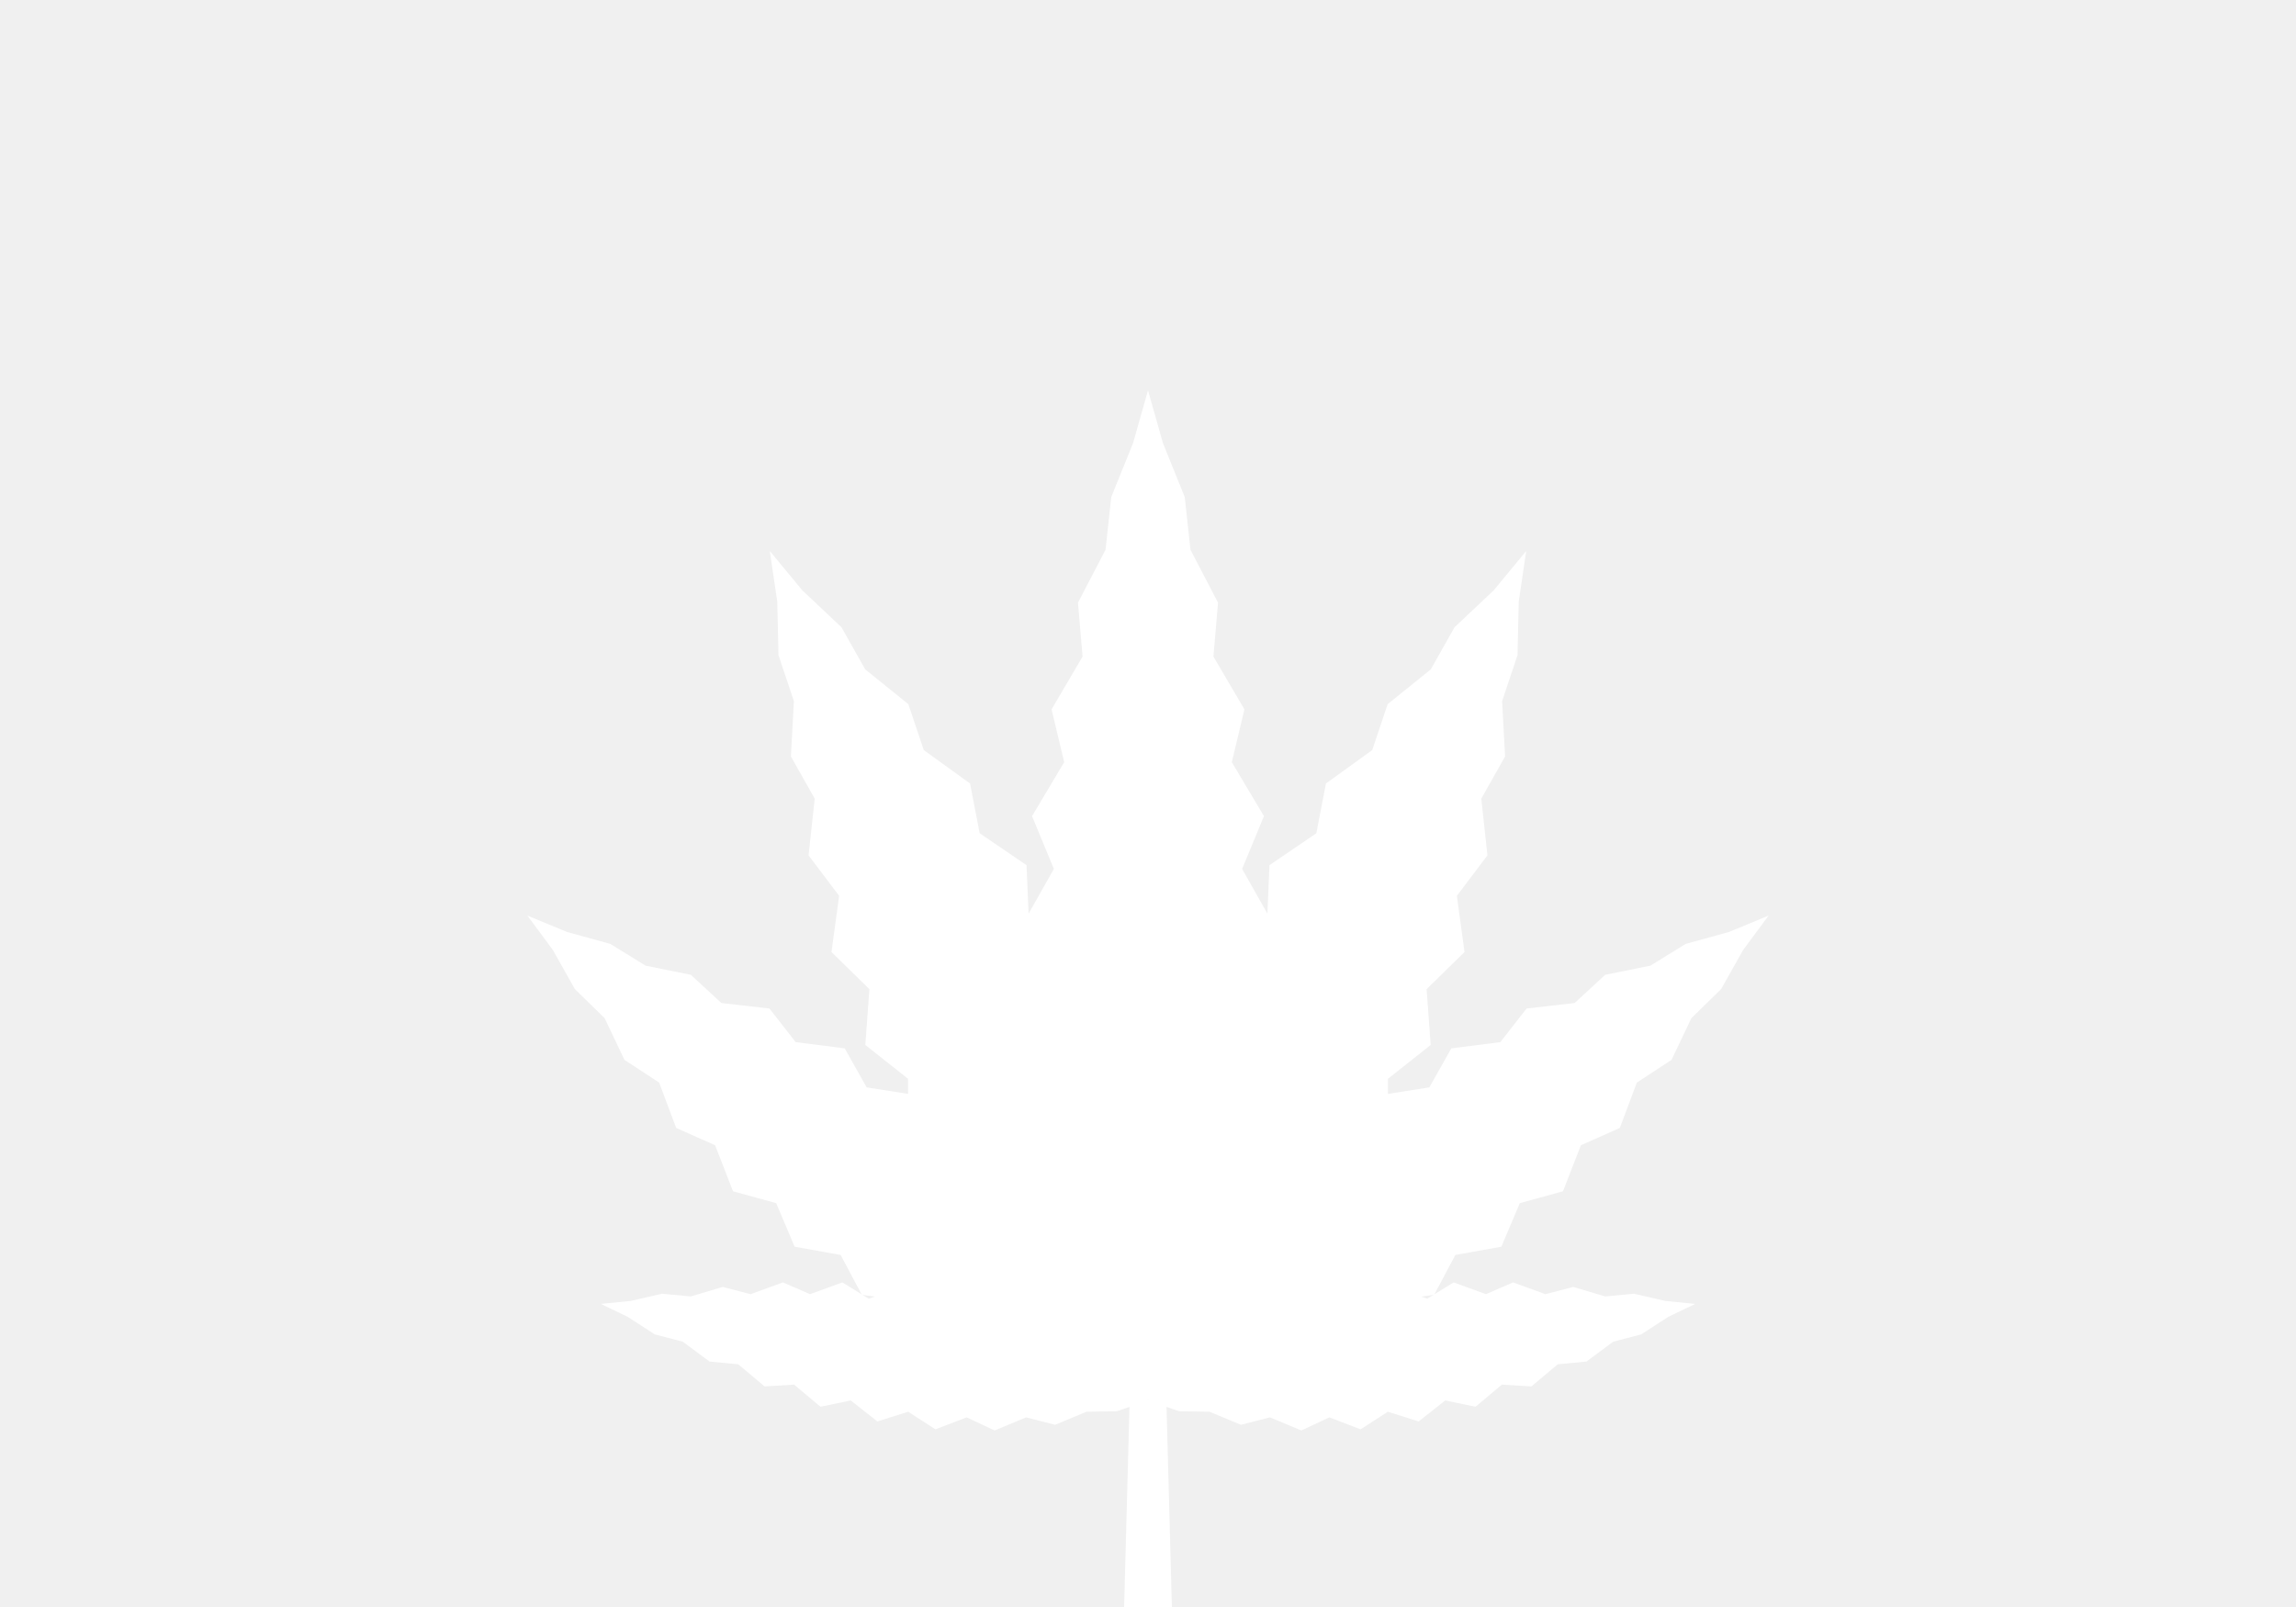
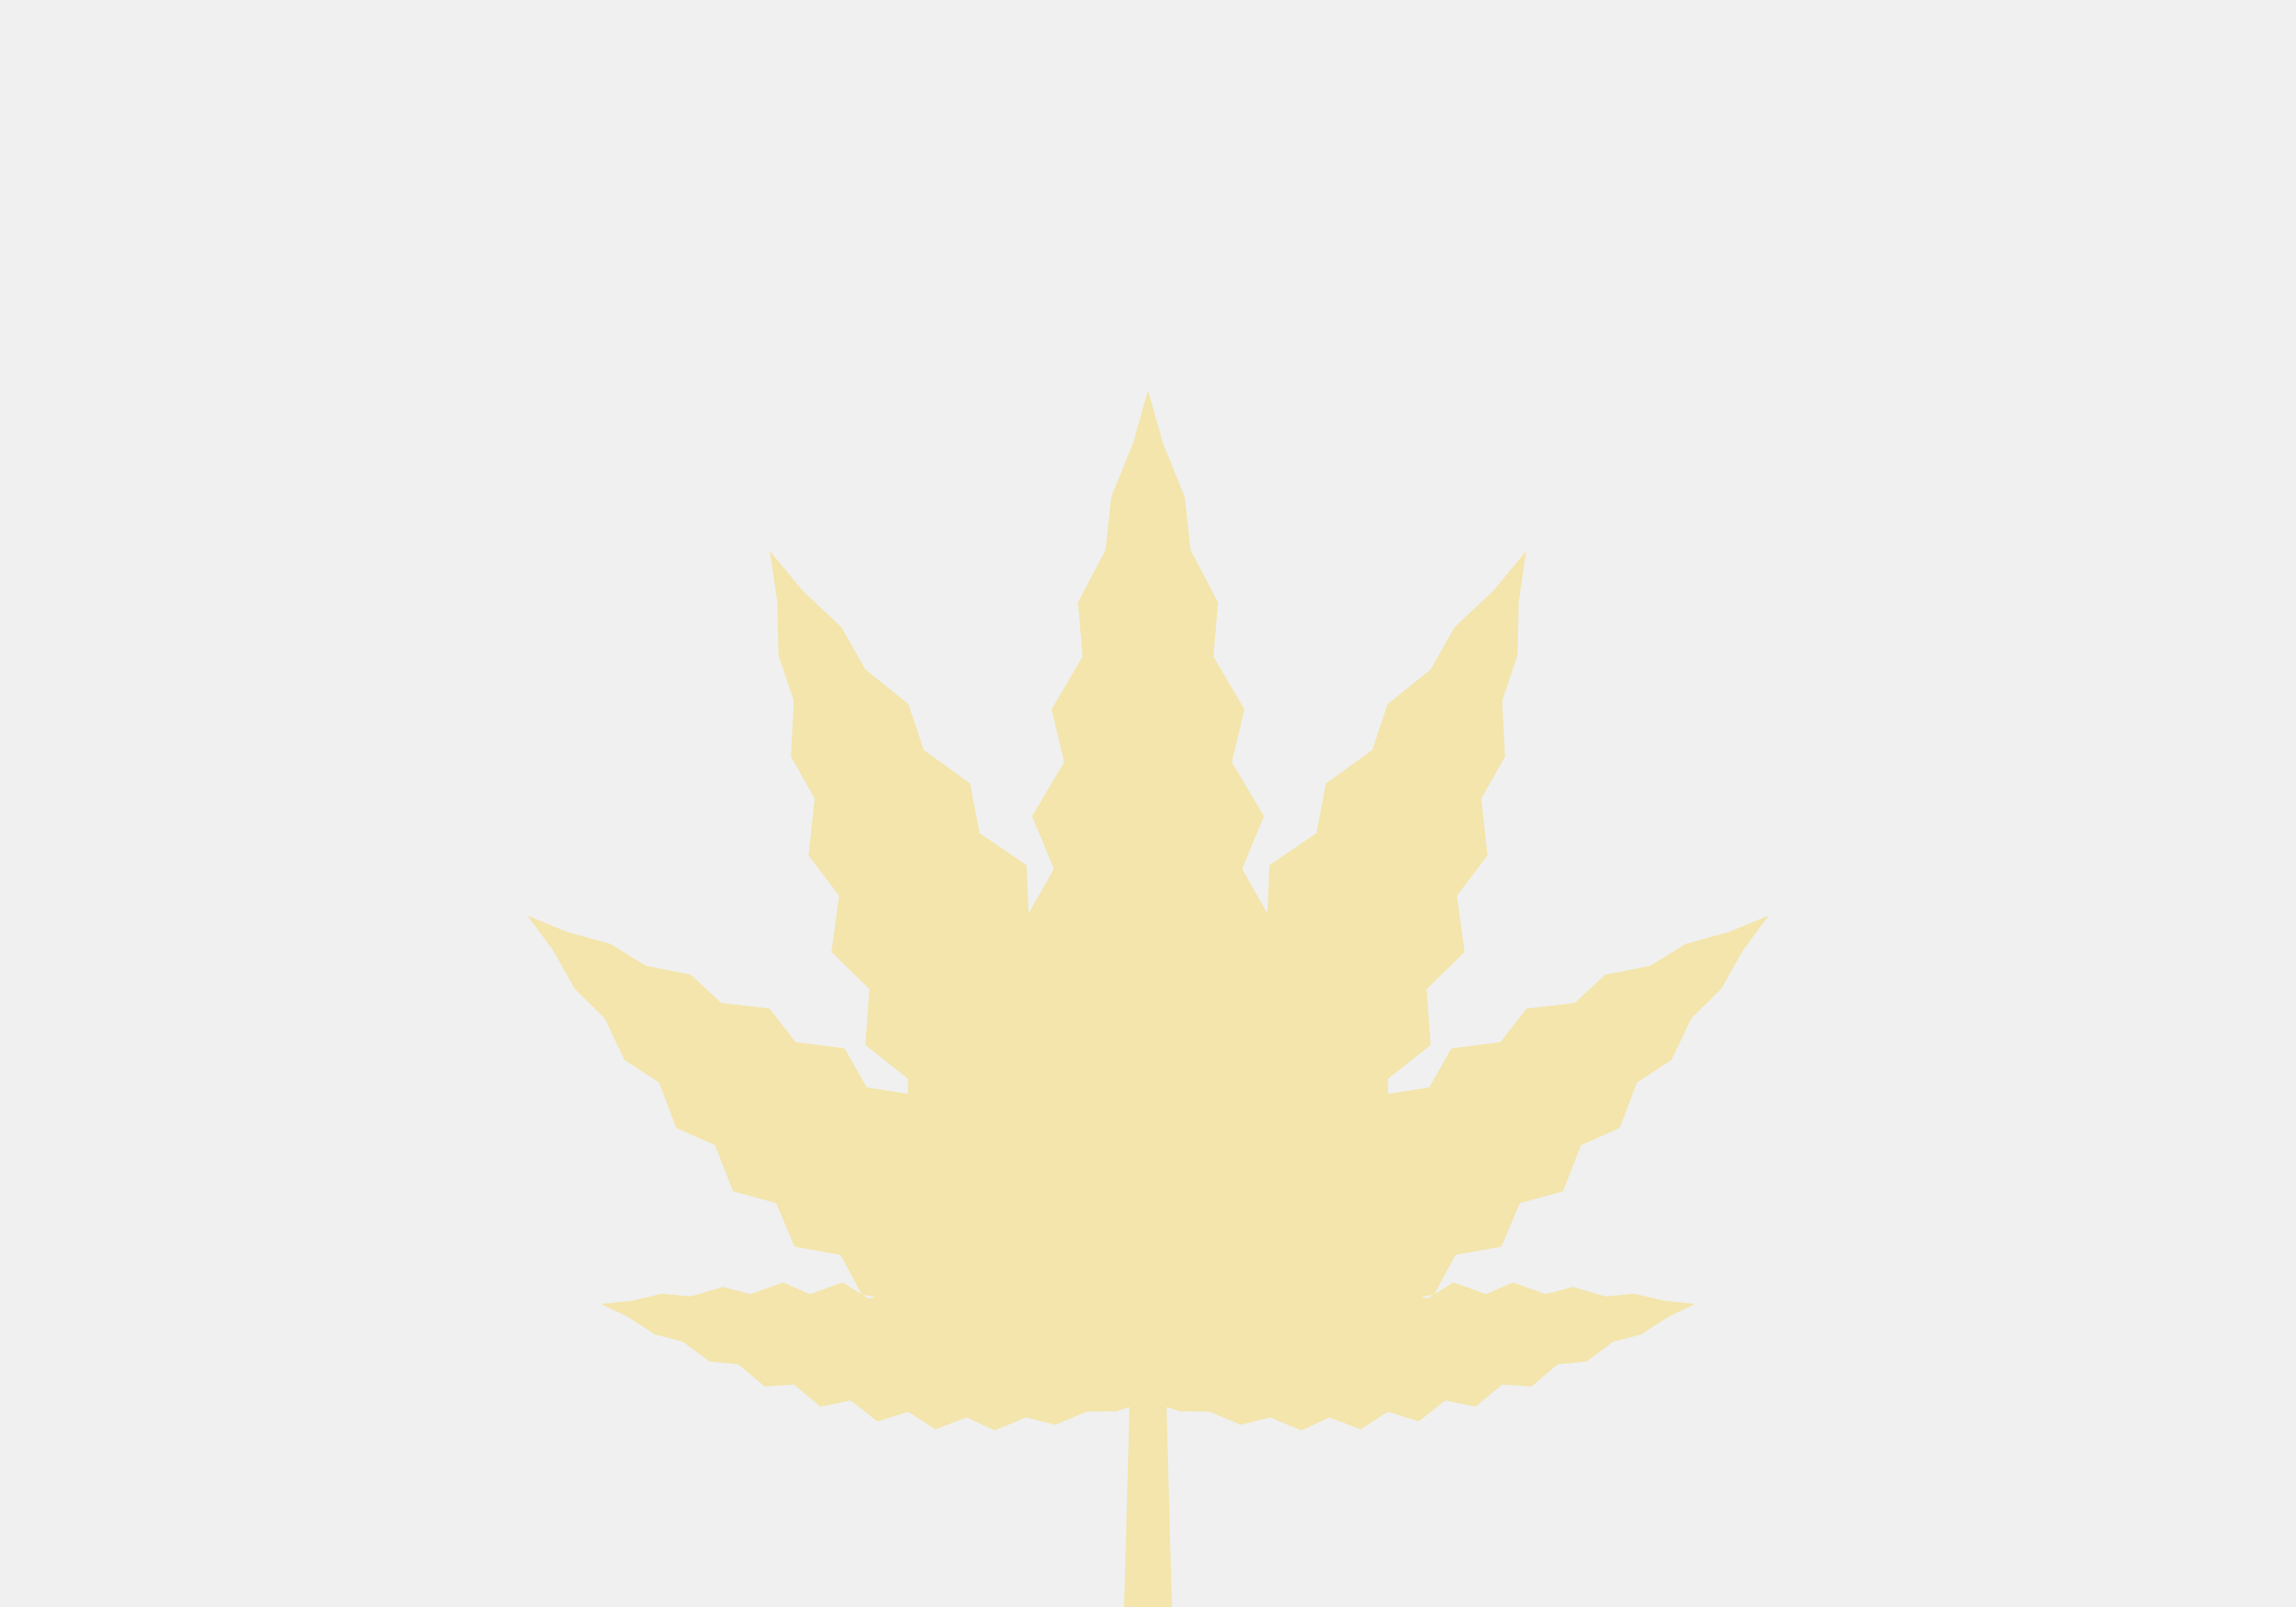
<svg xmlns="http://www.w3.org/2000/svg" viewBox="-100 -100 200 140">
-   <g fill="#ffffff" transform="translate(0,22)">
+   <g fill="#f3e5ab" transform="translate(0,22)">
    <path d="M0,0 L1.4,-2.5 L1.9,-5.1 L3.5,-7.6 L3.3,-10.2 L4.9,-12.7 L4.2,-15.3 L5.7,-17.8 L4.6,-20.4 L5.9,-22.9 L4.5,-25.5 L5.5,-28.0 L4.0,-30.6 L4.6,-33.1 L3.1,-35.7 L3.3,-38.2 L2.0,-40.8 L1.8,-43.3 L0.7,-45.9 L0,-48.4 L-0.7,-45.9 L-1.8,-43.3 L-2.0,-40.8 L-3.3,-38.2 L-3.1,-35.7 L-4.6,-33.1 L-4.0,-30.6 L-5.5,-28.0 L-4.5,-25.5 L-5.9,-22.9 L-4.6,-20.4 L-5.7,-17.8 L-4.2,-15.3 L-4.9,-12.7 L-3.3,-10.2 L-3.5,-7.6 L-1.9,-5.1 L-1.4,-2.5 Z" transform="rotate(-80)" />
    <path d="M0,0 L2.0,-3.6 L2.8,-7.2 L4.9,-10.8 L4.7,-14.5 L7.0,-18.1 L6.0,-21.7 L8.1,-25.3 L6.5,-28.9 L8.4,-32.5 L6.4,-36.1 L7.9,-39.7 L5.7,-43.4 L6.6,-47.0 L4.4,-50.6 L4.7,-54.2 L2.9,-57.8 L2.5,-61.4 L1.0,-65.0 L0,-68.6 L-1.0,-65.0 L-2.5,-61.4 L-2.9,-57.8 L-4.7,-54.2 L-4.4,-50.6 L-6.6,-47.0 L-5.7,-43.4 L-7.9,-39.7 L-6.4,-36.1 L-8.4,-32.5 L-6.5,-28.9 L-8.1,-25.3 L-6.0,-21.7 L-7.0,-18.1 L-4.7,-14.5 L-4.9,-10.8 L-2.8,-7.2 L-2.0,-3.6 Z" transform="rotate(-52)" />
    <path d="M0,0 L2.3,-4.3 L3.3,-8.5 L5.8,-12.8 L5.6,-17.0 L8.2,-21.3 L7.1,-25.6 L9.6,-29.8 L7.7,-34.1 L9.9,-38.3 L7.6,-42.6 L9.3,-46.9 L6.7,-51.1 L7.7,-55.4 L5.2,-59.7 L5.6,-63.9 L3.4,-68.2 L3.0,-72.4 L1.2,-76.7 L0,-81.0 L-1.2,-76.7 L-3.0,-72.4 L-3.4,-68.2 L-5.6,-63.9 L-5.2,-59.7 L-7.7,-55.4 L-6.7,-51.1 L-9.3,-46.9 L-7.6,-42.6 L-9.9,-38.3 L-7.7,-34.1 L-9.6,-29.8 L-7.1,-25.6 L-8.2,-21.3 L-5.6,-17.0 L-5.8,-12.8 L-3.3,-8.5 L-2.3,-4.3 Z" transform="rotate(-24)" />
    <path d="M0,0 L2.5,-4.6 L3.5,-9.3 L6.3,-13.9 L6.0,-18.5 L8.9,-23.2 L7.7,-27.8 L10.4,-32.4 L8.4,-37.1 L10.8,-41.7 L8.2,-46.3 L10.1,-50.9 L7.3,-55.6 L8.4,-60.2 L5.7,-64.8 L6.1,-69.5 L3.7,-74.1 L3.2,-78.7 L1.3,-83.4 L0,-88.0 L-1.3,-83.4 L-3.2,-78.7 L-3.7,-74.1 L-6.1,-69.5 L-5.7,-64.8 L-8.4,-60.2 L-7.3,-55.6 L-10.1,-50.9 L-8.2,-46.3 L-10.8,-41.7 L-8.4,-37.1 L-10.4,-32.4 L-7.7,-27.8 L-8.9,-23.2 L-6.0,-18.5 L-6.3,-13.9 L-3.5,-9.3 L-2.5,-4.6 Z" transform="rotate(0)" />
    <path d="M0,0 L2.3,-4.3 L3.3,-8.5 L5.8,-12.8 L5.6,-17.0 L8.2,-21.3 L7.1,-25.6 L9.6,-29.8 L7.7,-34.1 L9.9,-38.3 L7.6,-42.6 L9.3,-46.9 L6.7,-51.1 L7.7,-55.4 L5.2,-59.7 L5.6,-63.9 L3.4,-68.2 L3.0,-72.4 L1.2,-76.7 L0,-81.0 L-1.2,-76.7 L-3.0,-72.4 L-3.4,-68.2 L-5.6,-63.9 L-5.2,-59.7 L-7.7,-55.4 L-6.7,-51.1 L-9.3,-46.9 L-7.6,-42.6 L-9.9,-38.3 L-7.7,-34.1 L-9.6,-29.8 L-7.1,-25.6 L-8.2,-21.3 L-5.6,-17.0 L-5.8,-12.8 L-3.3,-8.5 L-2.3,-4.3 Z" transform="rotate(24)" />
    <path d="M0,0 L2.0,-3.6 L2.8,-7.2 L4.9,-10.8 L4.7,-14.5 L7.0,-18.1 L6.0,-21.7 L8.1,-25.3 L6.5,-28.9 L8.4,-32.5 L6.4,-36.1 L7.9,-39.7 L5.7,-43.4 L6.6,-47.0 L4.4,-50.6 L4.7,-54.2 L2.9,-57.8 L2.5,-61.4 L1.0,-65.0 L0,-68.6 L-1.0,-65.0 L-2.5,-61.4 L-2.9,-57.8 L-4.7,-54.2 L-4.4,-50.6 L-6.6,-47.0 L-5.7,-43.4 L-7.9,-39.7 L-6.4,-36.1 L-8.4,-32.5 L-6.5,-28.9 L-8.1,-25.3 L-6.0,-21.7 L-7.0,-18.1 L-4.7,-14.5 L-4.9,-10.8 L-2.8,-7.2 L-2.0,-3.6 Z" transform="rotate(52)" />
    <path d="M0,0 L1.4,-2.5 L1.9,-5.1 L3.5,-7.6 L3.3,-10.2 L4.9,-12.7 L4.2,-15.3 L5.7,-17.8 L4.6,-20.4 L5.9,-22.9 L4.5,-25.5 L5.5,-28.0 L4.0,-30.6 L4.6,-33.1 L3.1,-35.7 L3.3,-38.2 L2.0,-40.8 L1.8,-43.3 L0.7,-45.9 L0,-48.4 L-0.7,-45.9 L-1.8,-43.3 L-2.0,-40.8 L-3.3,-38.2 L-3.1,-35.7 L-4.6,-33.1 L-4.0,-30.6 L-5.5,-28.0 L-4.5,-25.5 L-5.9,-22.9 L-4.6,-20.4 L-5.7,-17.8 L-4.2,-15.3 L-4.9,-12.7 L-3.3,-10.2 L-3.5,-7.6 L-1.9,-5.1 L-1.4,-2.5 Z" transform="rotate(80)" />
    <path d="M-1.6,0 L1.6,0 L2.4,30 L-2.4,30 Z" />
  </g>
</svg>
